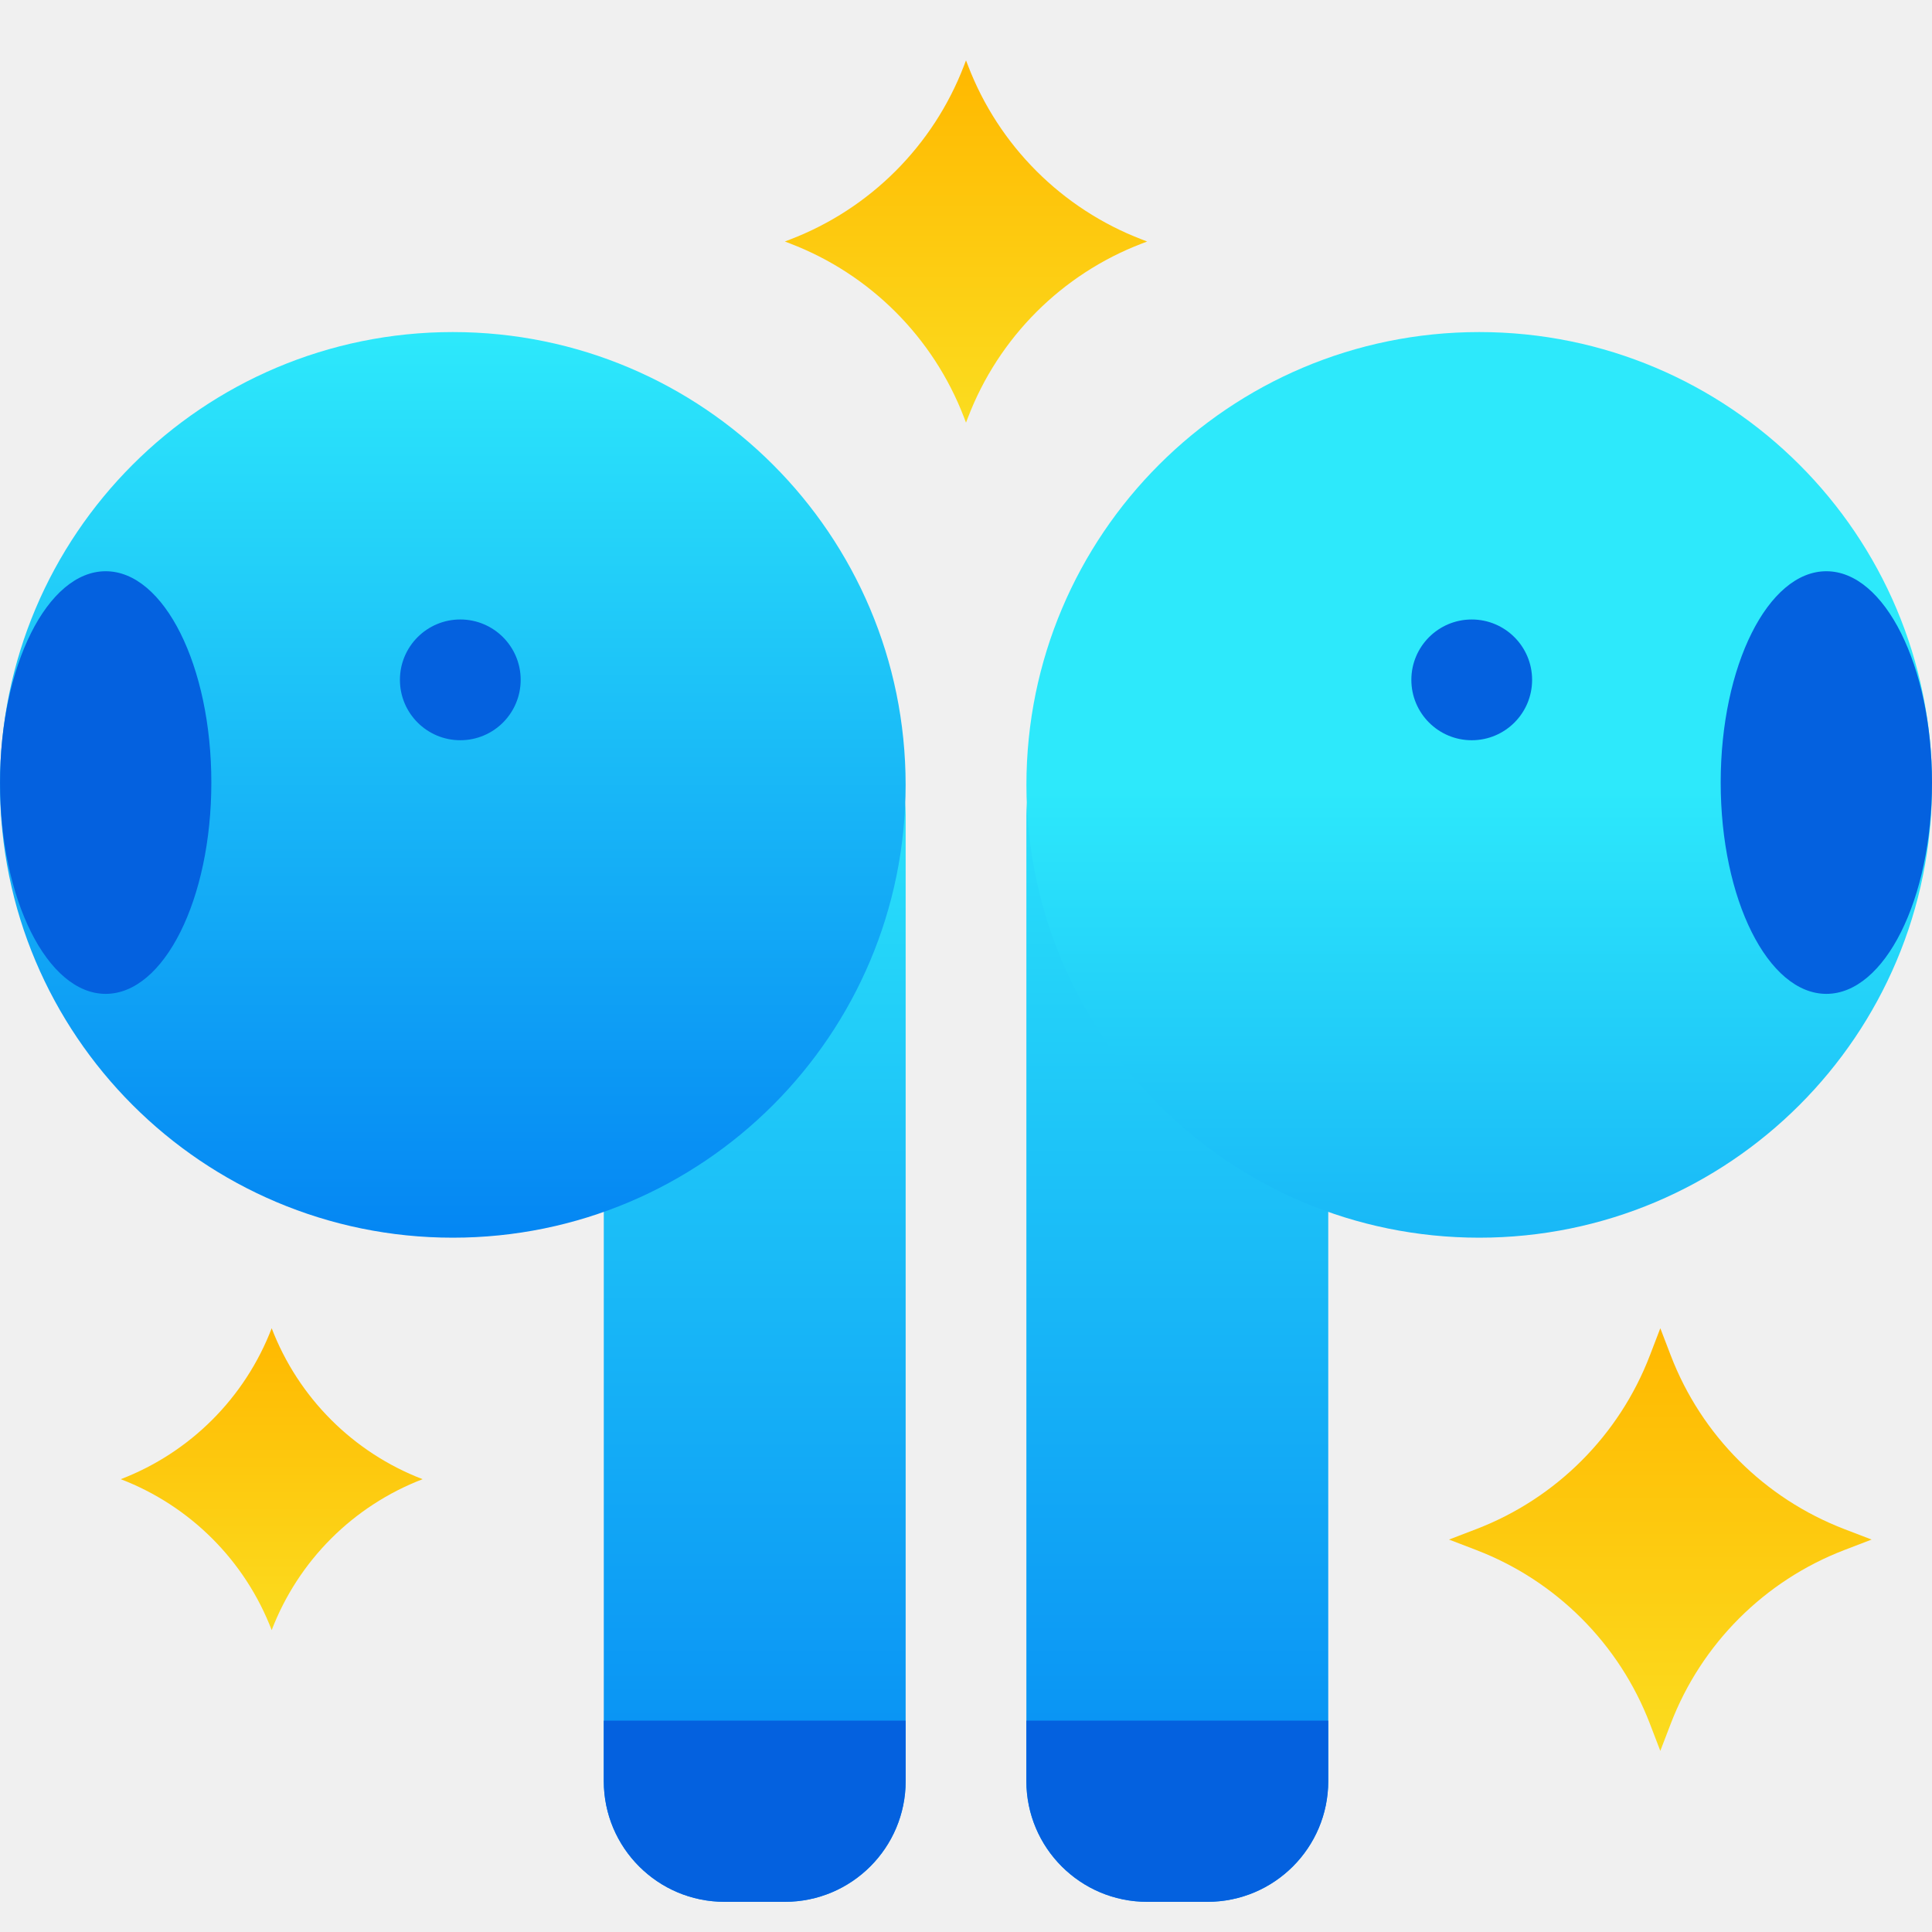
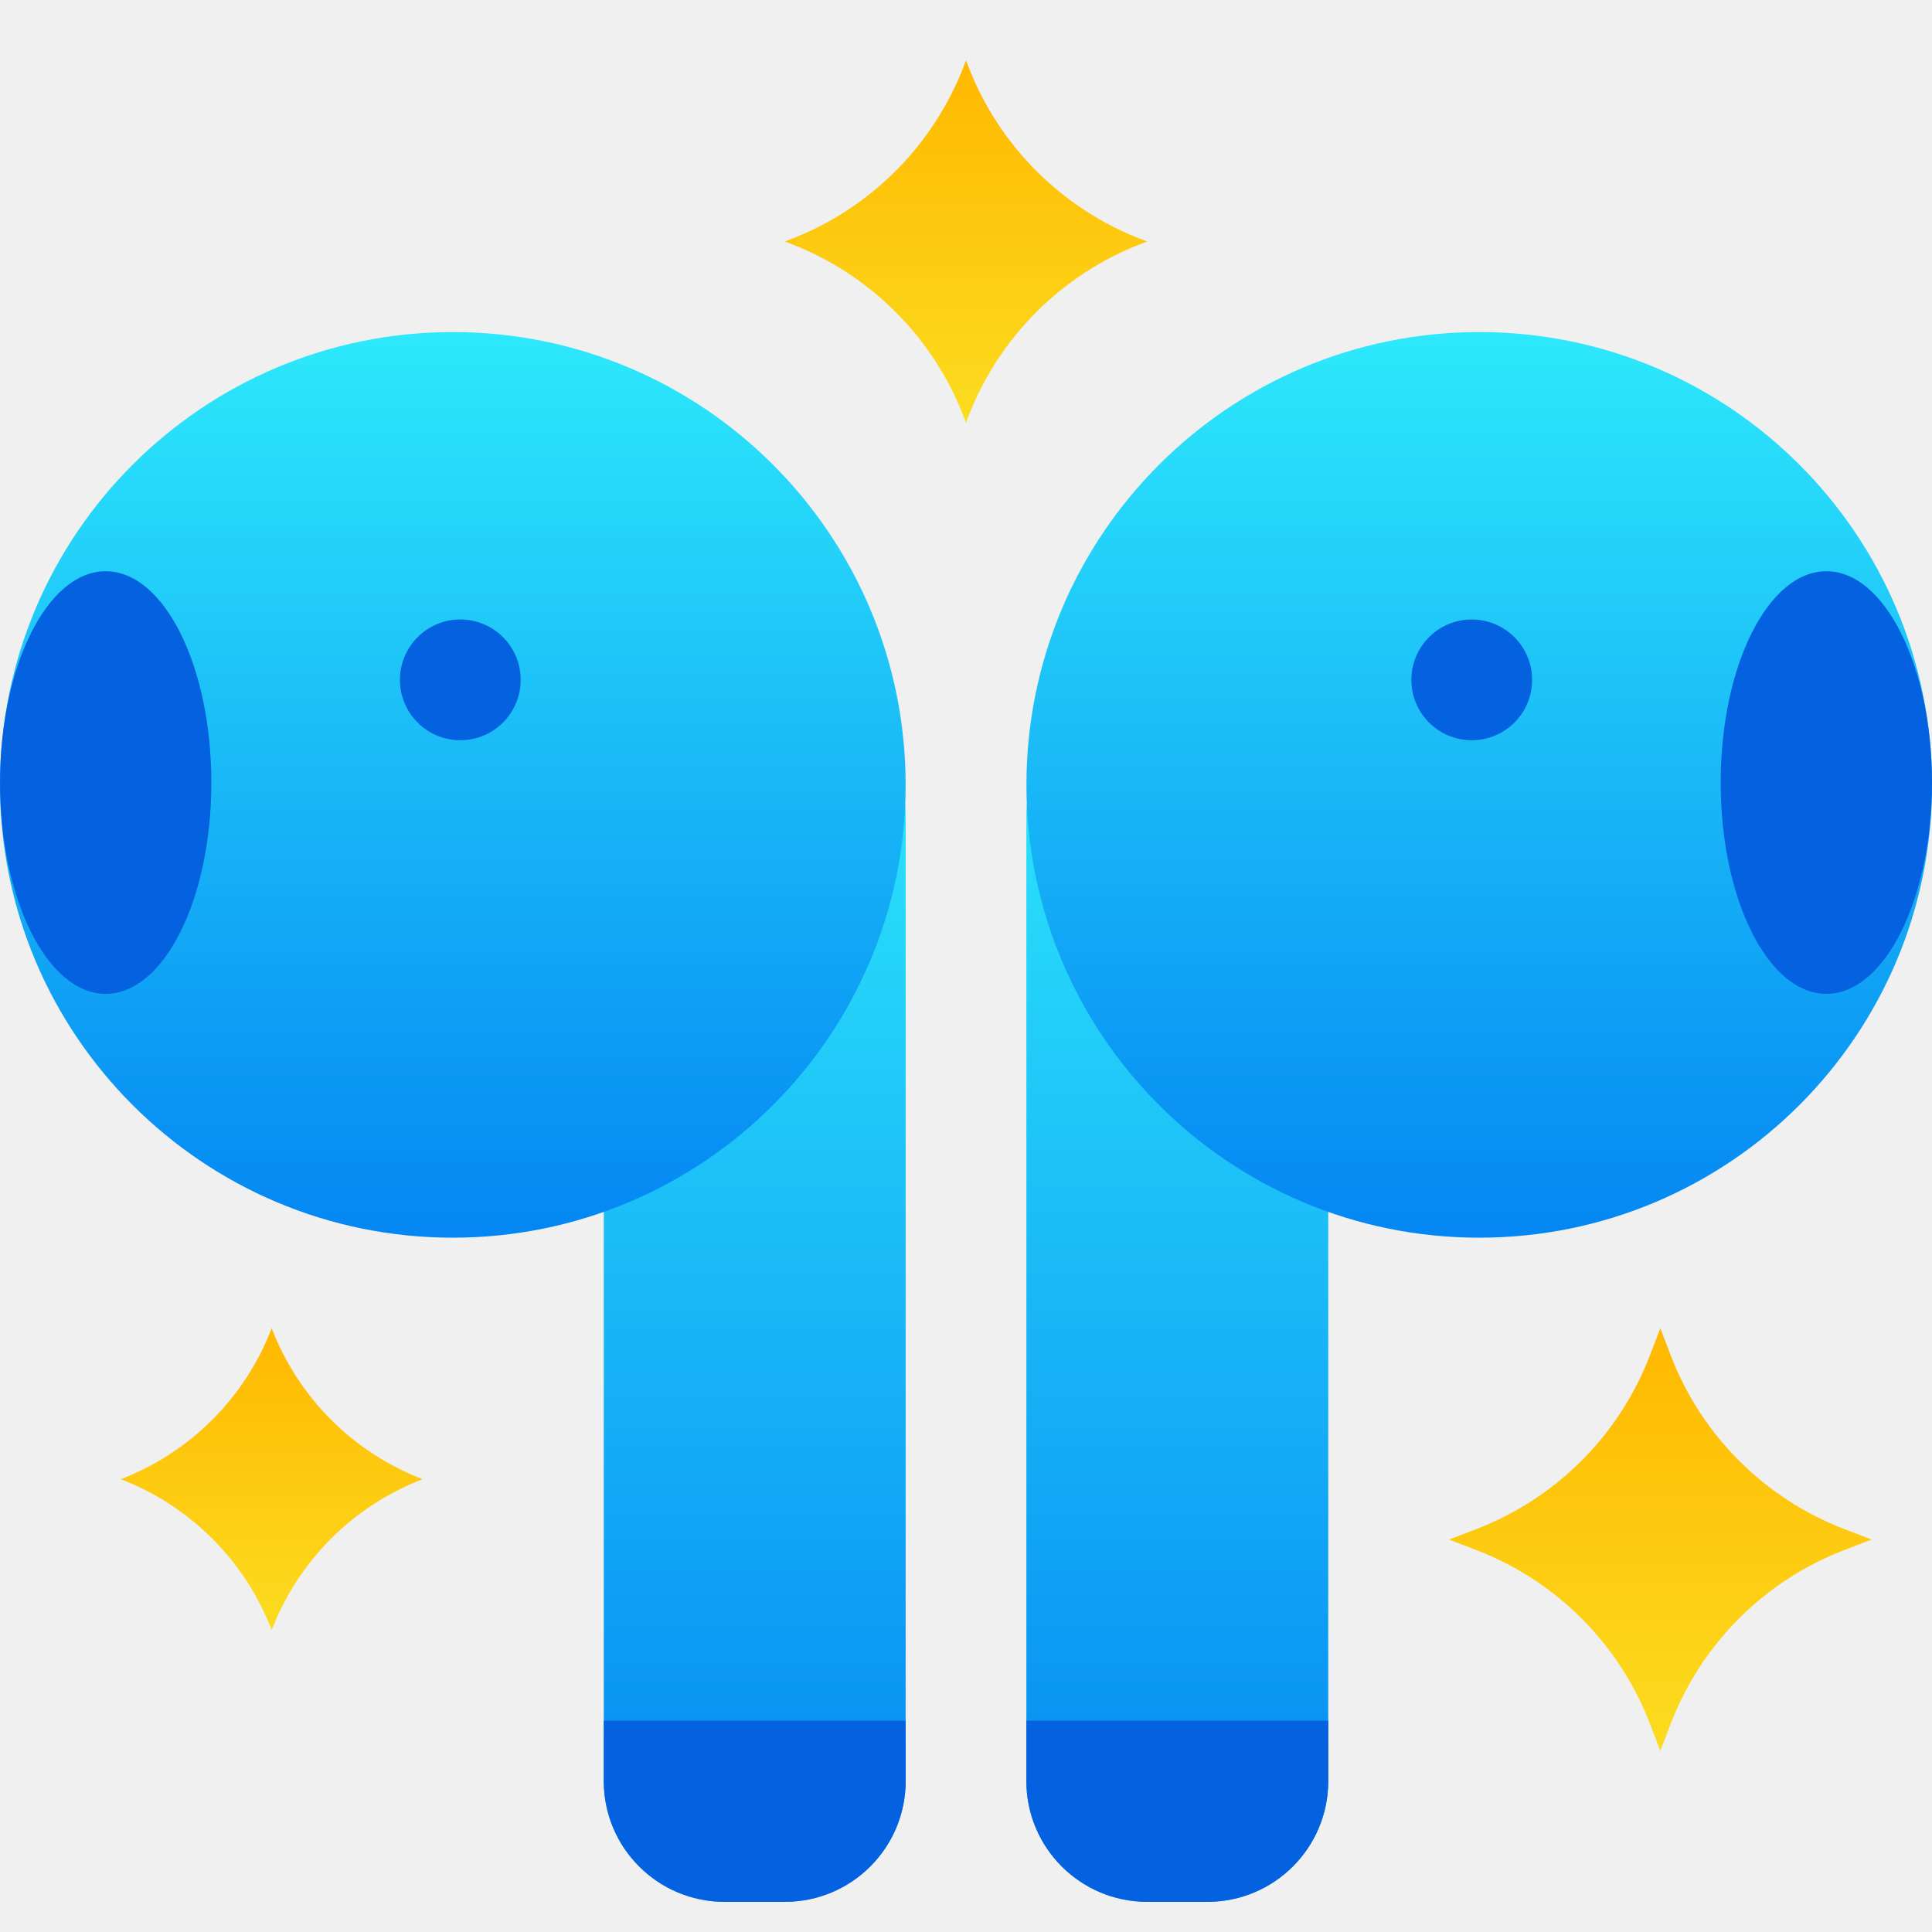
<svg xmlns="http://www.w3.org/2000/svg" width="64" height="64" viewBox="0 0 64 64" fill="none">
  <g clip-path="url(#clip0)">
-     <path d="M44 27C44 24.791 42.209 23 40 23H38C35.791 23 34 24.791 34 27V59C34 61.209 35.791 63 38 63H40C42.209 63 44 61.209 44 59V27Z" fill="url(#paint0_linear)" />
-     <path d="M34 57V59C34 61.209 35.791 63 38 63H40C42.209 63 44 61.209 44 59L44 57C38 57 40 57 34 57Z" fill="#0461DF" />
-     <ellipse rx="15" ry="15" transform="matrix(-1 0 0 1 49.0015 26)" fill="url(#paint1_linear)" />
+     <path fill-rule="evenodd" clip-rule="evenodd" d="M24.001 23C21.792 23 20.001 24.791 20.001 27V59C20.001 61.209 21.792 63 24.001 63H26.001C28.21 63 30.001 61.209 30.001 59V27C30.001 24.791 28.21 23 26.001 23H24.001ZM40 23C42.209 23 44 24.791 44 27V59C44 61.209 42.209 63 40 63H38C35.791 63 34 61.209 34 59V27C34 24.791 35.791 23 38 23H40Z" fill="url(#paint0_linear)" />
+     <path fill-rule="evenodd" clip-rule="evenodd" d="M30.001 59V57H20.001V59C20.001 61.209 21.792 63 24.001 63H26.001C28.21 63 30.001 61.209 30.001 59ZM34 59V57H44V59C44 61.209 42.209 63 40 63H38C35.791 63 34 61.209 34 59Z" fill="#0461DF" />
+     <path fill-rule="evenodd" clip-rule="evenodd" d="M49.002 41C40.717 41 34.002 34.284 34.002 26C34.002 17.716 40.717 11 49.002 11C57.286 11 64.001 17.716 64.001 26C64.001 34.284 57.286 41 49.002 41ZM15 41C23.284 41 30 34.284 30 26C30 17.716 23.284 11 15 11C6.716 11 -7.62939e-06 17.716 -7.62939e-06 26C-7.62939e-06 34.284 6.716 41 15 41Z" fill="url(#paint1_linear)" />
+     <ellipse cx="3.501" cy="25.923" rx="3.5" ry="7" fill="#0461DF" />
+     <ellipse cx="15.248" cy="22.521" rx="2" ry="2" fill="#0461DF" />
    <ellipse rx="3.5" ry="7" transform="matrix(-1 0 0 1 60.5001 25.9231)" fill="#0461DF" />
    <ellipse rx="2" ry="2" transform="matrix(-1 0 0 1 48.753 22.5214)" fill="#0461DF" />
-     <path d="M20.001 27C20.001 24.791 21.792 23 24.001 23H26.001C28.21 23 30.001 24.791 30.001 27V59C30.001 61.209 28.21 63 26.001 63H24.001C21.792 63 20.001 61.209 20.001 59V27Z" fill="url(#paint2_linear)" />
-     <path d="M30.001 57V59C30.001 61.209 28.21 63 26.001 63H24.001C21.792 63 20.001 61.209 20.001 59V57C26.001 57 24.001 57 30.001 57Z" fill="#0461DF" />
-     <ellipse cx="15" cy="26" rx="15" ry="15" fill="url(#paint3_linear)" />
-     <ellipse cx="3.501" cy="25.923" rx="3.5" ry="7" fill="#0461DF" />
-     <ellipse cx="15.248" cy="22.521" rx="2" ry="2" fill="#0461DF" />
-     <path d="M55 44L55.345 44.899C56.36 47.547 58.453 49.64 61.101 50.655L62 51L61.101 51.345C58.453 52.36 56.36 54.453 55.345 57.101L55 58L54.655 57.101C53.64 54.453 51.547 52.36 48.899 51.345L48 51L48.899 50.655C51.547 49.64 53.64 47.547 54.655 44.899L55 44Z" fill="url(#paint4_linear)" />
-     <path d="M32 2L32.068 2.176C33.083 4.824 35.176 6.917 37.824 7.932L38 8L37.824 8.068C35.176 9.083 33.083 11.176 32.068 13.824L32 14L31.933 13.824C30.917 11.176 28.824 9.083 26.176 8.068L26 8L26.176 7.932C28.824 6.917 30.917 4.824 31.933 2.176L32 2Z" fill="url(#paint5_linear)" />
-     <path d="M9 44C9.882 46.3 11.7 48.118 14 49C11.7 49.882 9.882 51.7 9 54C8.118 51.7 6.3 49.882 4 49C6.3 48.118 8.118 46.3 9 44Z" fill="url(#paint6_linear)" />
+     <path d="M55 44L55.345 44.899C56.36 47.547 58.453 49.64 61.101 50.655L62 51L61.101 51.345C58.453 52.36 56.36 54.453 55.345 57.101L55 58L54.655 57.101C53.64 54.453 51.547 52.36 48.899 51.345L48 51L48.899 50.655C51.547 49.64 53.64 47.547 54.655 44.899L55 44Z" fill="url(#paint2_linear)" />
+     <path d="M32 2L32.068 2.176C33.083 4.824 35.176 6.917 37.824 7.932L38 8L37.824 8.068C35.176 9.083 33.083 11.176 32.068 13.824L32 14L31.933 13.824C30.917 11.176 28.824 9.083 26.176 8.068L26 8L26.176 7.932C28.824 6.917 30.917 4.824 31.933 2.176L32 2Z" fill="url(#paint3_linear)" />
+     <path d="M9 44C9.882 46.3 11.7 48.118 14 49C11.7 49.882 9.882 51.7 9 54C8.118 51.7 6.3 49.882 4 49C6.3 48.118 8.118 46.3 9 44Z" fill="url(#paint4_linear)" />
  </g>
  <defs>
    <linearGradient id="paint0_linear" x1="39" y1="23" x2="39" y2="63" gradientUnits="userSpaceOnUse">
      <stop stop-color="#2DE9FB" />
      <stop offset="1" stop-color="#0486F3" />
    </linearGradient>
-     <linearGradient id="paint1_linear" x1="15" y1="0" x2="15" y2="30" gradientUnits="userSpaceOnUse">
+     <linearGradient id="paint1_linear" x1="15" y1="11" x2="15" y2="41" gradientUnits="userSpaceOnUse">
      <stop stop-color="#2DE9FB" />
      <stop offset="1" stop-color="#0486F3" />
    </linearGradient>
-     <linearGradient id="paint2_linear" x1="25.001" y1="23" x2="25.001" y2="63" gradientUnits="userSpaceOnUse">
-       <stop stop-color="#2DE9FB" />
-       <stop offset="1" stop-color="#0486F3" />
-     </linearGradient>
-     <linearGradient id="paint3_linear" x1="15" y1="11" x2="15" y2="41" gradientUnits="userSpaceOnUse">
-       <stop stop-color="#2DE9FB" />
-       <stop offset="1" stop-color="#0486F3" />
-     </linearGradient>
-     <linearGradient id="paint4_linear" x1="55" y1="44" x2="55" y2="58" gradientUnits="userSpaceOnUse">
+     <linearGradient id="paint2_linear" x1="55" y1="44" x2="55" y2="58" gradientUnits="userSpaceOnUse">
      <stop stop-color="#FFB800" />
      <stop offset="1" stop-color="#FBDC1F" />
    </linearGradient>
-     <linearGradient id="paint5_linear" x1="32" y1="2" x2="32" y2="14" gradientUnits="userSpaceOnUse">
+     <linearGradient id="paint3_linear" x1="32" y1="2" x2="32" y2="14" gradientUnits="userSpaceOnUse">
      <stop stop-color="#FFB800" />
      <stop offset="1" stop-color="#FBDC1F" />
    </linearGradient>
-     <linearGradient id="paint6_linear" x1="9" y1="44" x2="9" y2="54" gradientUnits="userSpaceOnUse">
+     <linearGradient id="paint4_linear" x1="9" y1="44" x2="9" y2="54" gradientUnits="userSpaceOnUse">
      <stop stop-color="#FFB800" />
      <stop offset="1" stop-color="#FBDC1F" />
    </linearGradient>
    <clipPath id="clip0">
      <rect width="64" height="64" fill="white" />
    </clipPath>
  </defs>
</svg>
